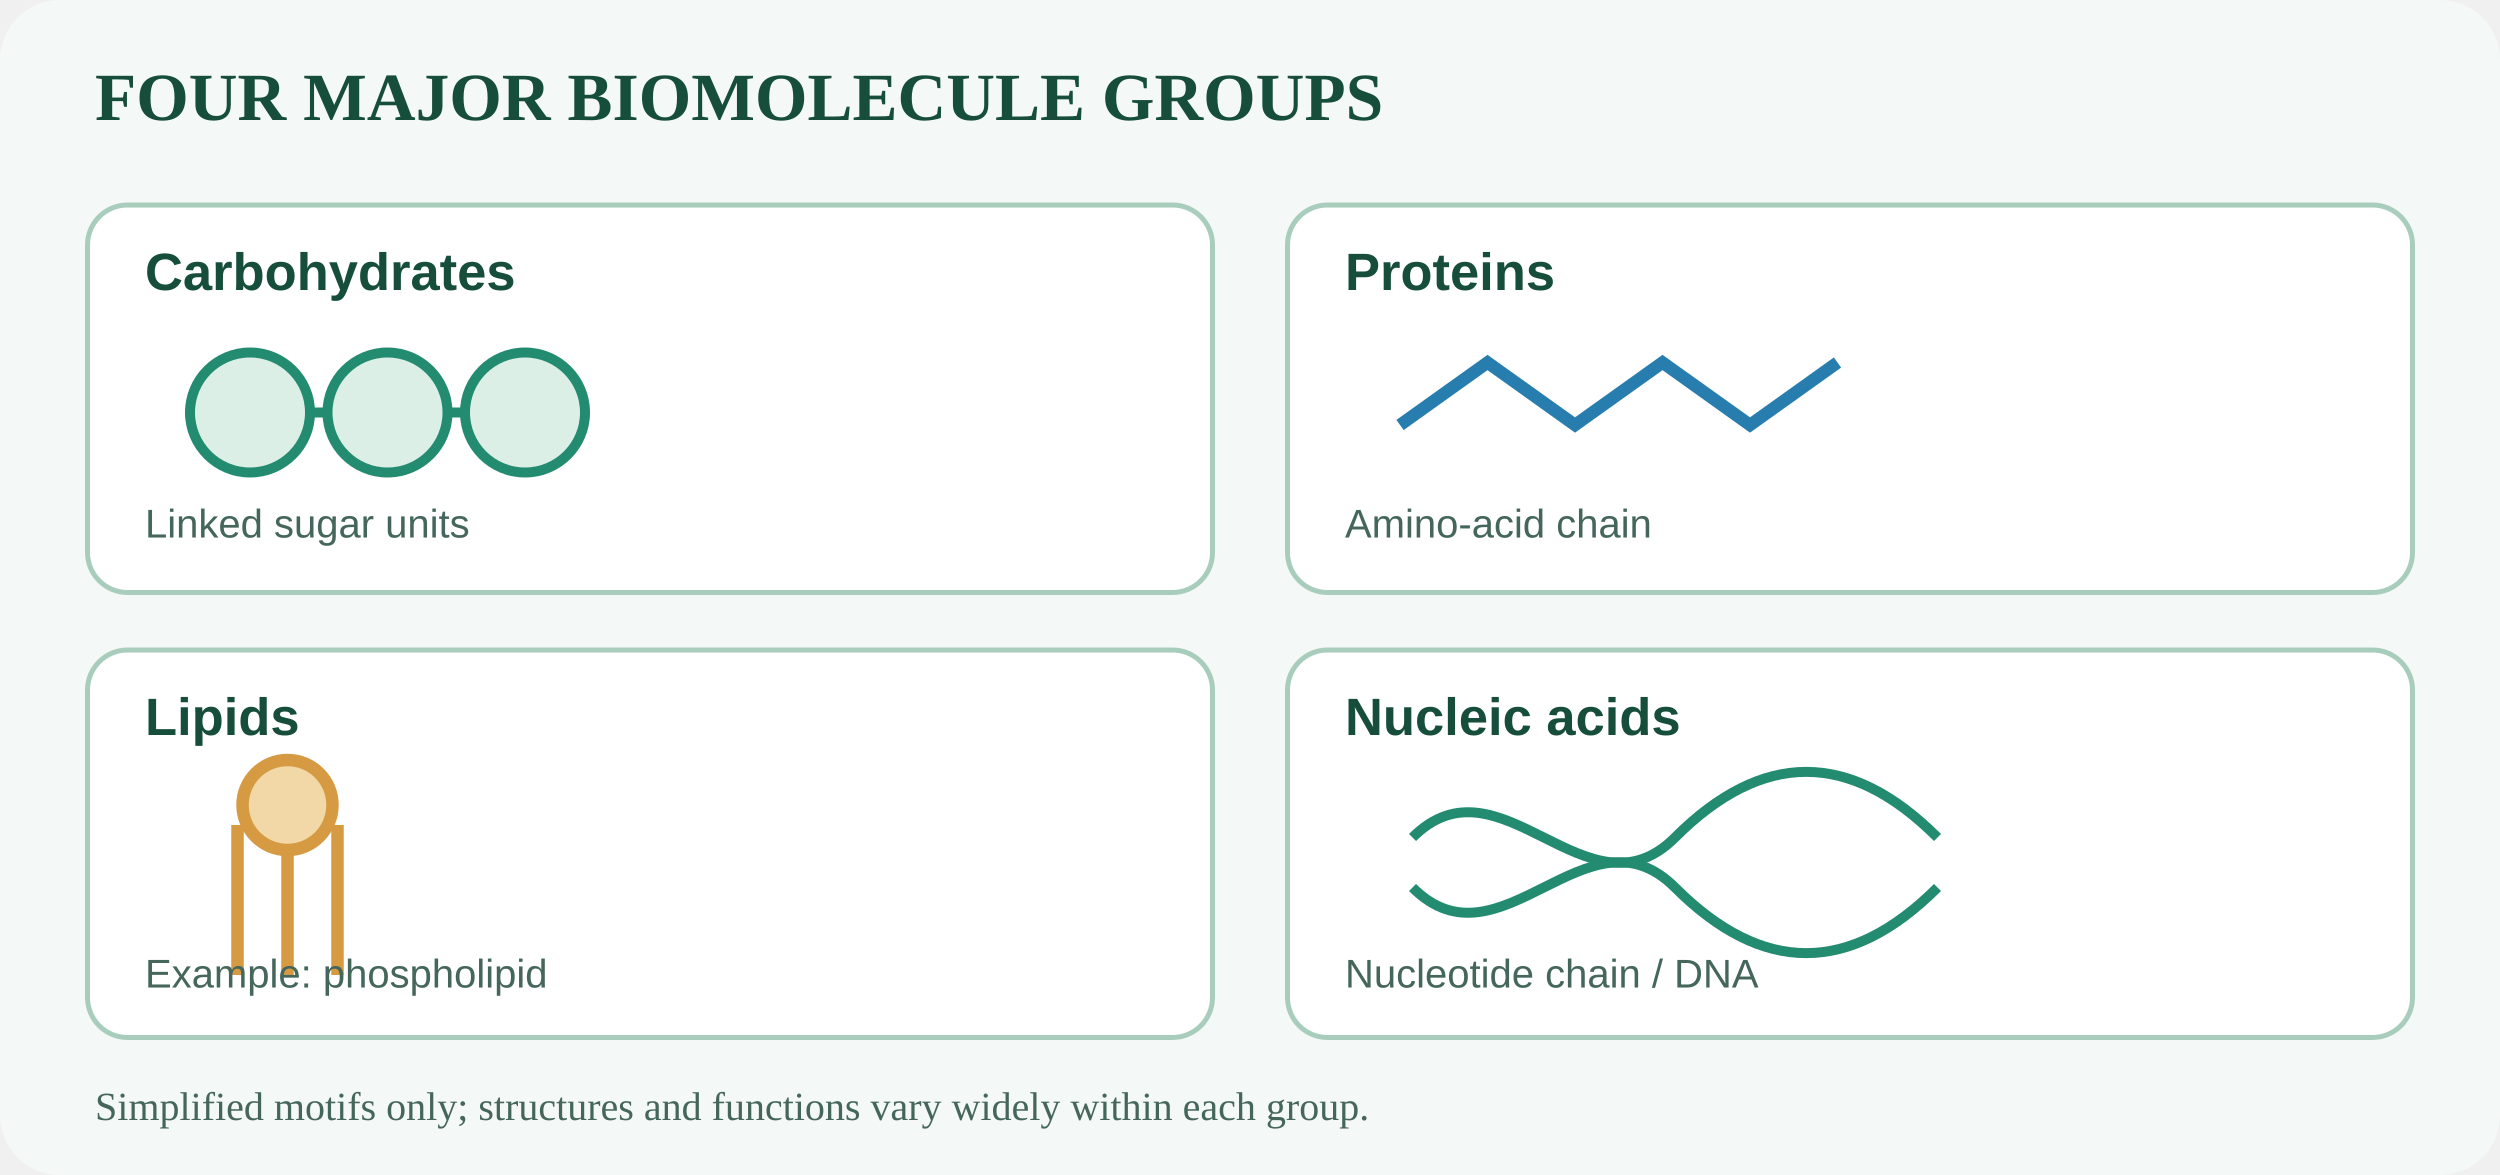
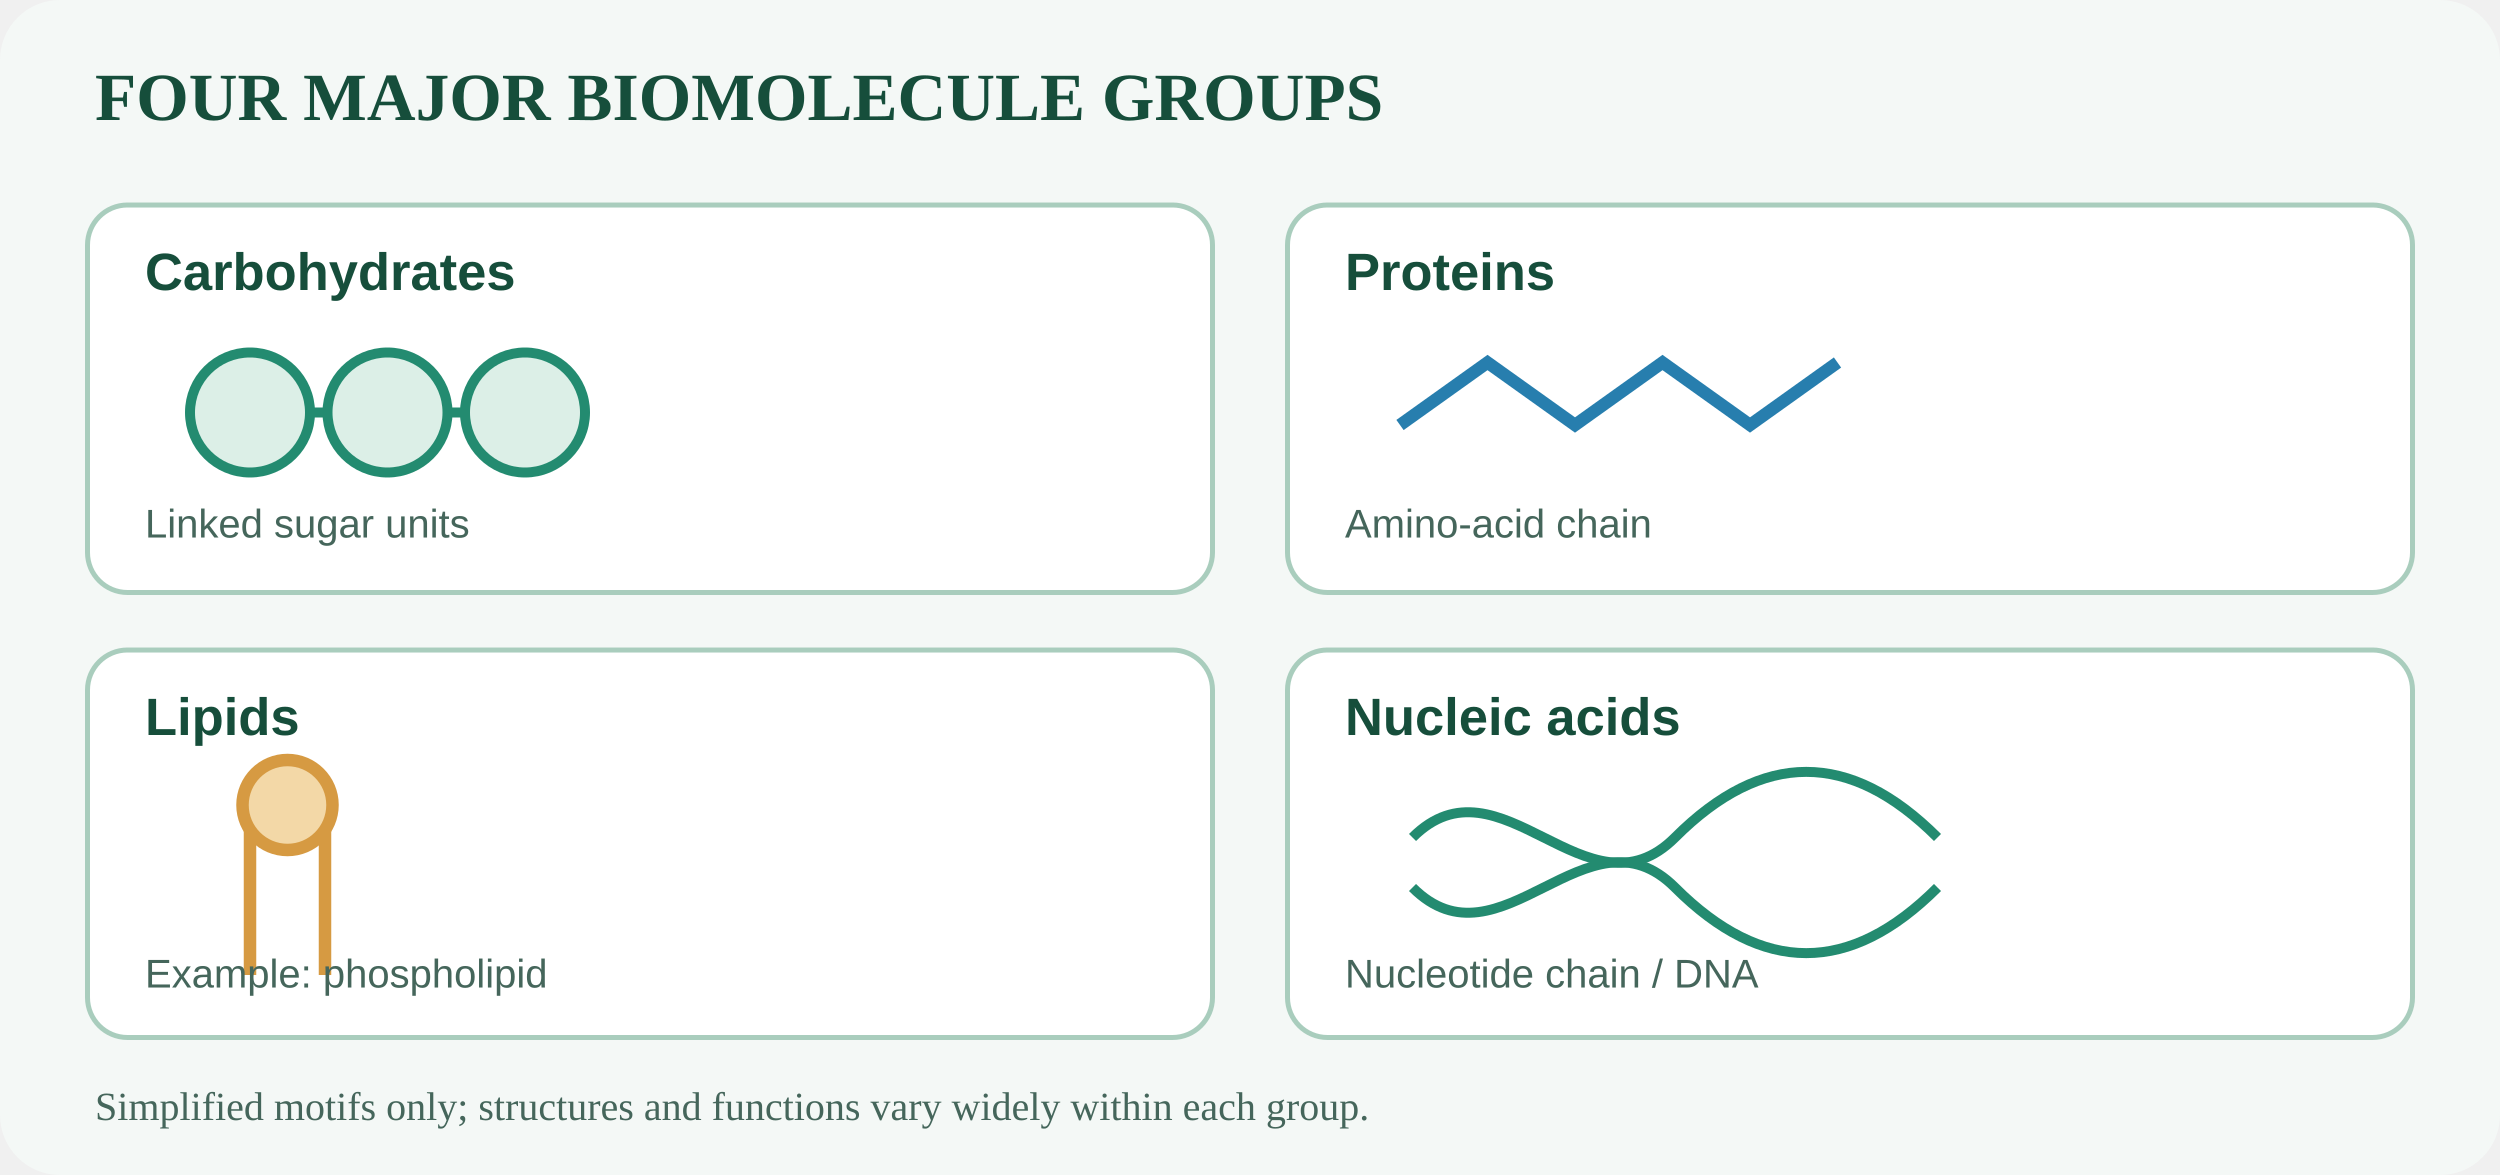
<svg xmlns="http://www.w3.org/2000/svg" viewBox="0 0 1000 470" role="img" aria-labelledby="t d">
  <rect width="1000" height="470" rx="24" fill="#f4f8f6" />
  <text x="38" y="48" font-size="27" font-weight="700" fill="#164e3b">FOUR MAJOR BIOMOLECULE GROUPS</text>
  <g font-family="Arial">
    <g fill="#fff" stroke="#a9cdbd" stroke-width="2">
      <rect x="35" y="82" width="450" height="155" rx="16" />
      <rect x="515" y="82" width="450" height="155" rx="16" />
      <rect x="35" y="260" width="450" height="155" rx="16" />
      <rect x="515" y="260" width="450" height="155" rx="16" />
    </g>
    <g fill="#164e3b" font-size="21" font-weight="700">
      <text x="58" y="116">Carbohydrates</text>
      <text x="538" y="116">Proteins</text>
      <text x="58" y="294">Lipids</text>
      <text x="538" y="294">Nucleic acids</text>
    </g>
    <g stroke="#238b70" stroke-width="4" fill="#dcefe7">
      <circle cx="100" cy="165" r="24" />
      <circle cx="155" cy="165" r="24" />
      <circle cx="210" cy="165" r="24" />
      <path d="M124 165H131 M179 165H186" />
    </g>
    <g stroke="#277eae" stroke-width="5" fill="none">
      <path d="M560 170 L595 145 L630 170 L665 145 L700 170 L735 145" />
    </g>
    <g stroke="#d69a42" stroke-width="5" fill="none">
-       <path d="M95 330 V390 M115 330 V390 M135 330 V390" />
+       <path d="M100 330 V390 M130 330 V390" />
      <circle cx="115" cy="322" r="18" fill="#f3d8a7" stroke="#d69a42" />
    </g>
    <g stroke="#238b70" stroke-width="4" fill="none">
      <path d="M565 335 C600 300 635 370 670 335 S740 300 775 335" />
      <path d="M565 355 C600 390 635 320 670 355 S740 390 775 355" />
    </g>
    <g fill="#45665b" font-size="16">
      <text x="58" y="215">Linked sugar units</text>
      <text x="538" y="215">Amino-acid chain</text>
      <text x="58" y="395">Example: phospholipid</text>
      <text x="538" y="395">Nucleotide chain / DNA</text>
    </g>
  </g>
  <text x="38" y="448" font-size="16" fill="#45665b">Simplified motifs only; structures and functions vary widely within each group.</text>
</svg>
